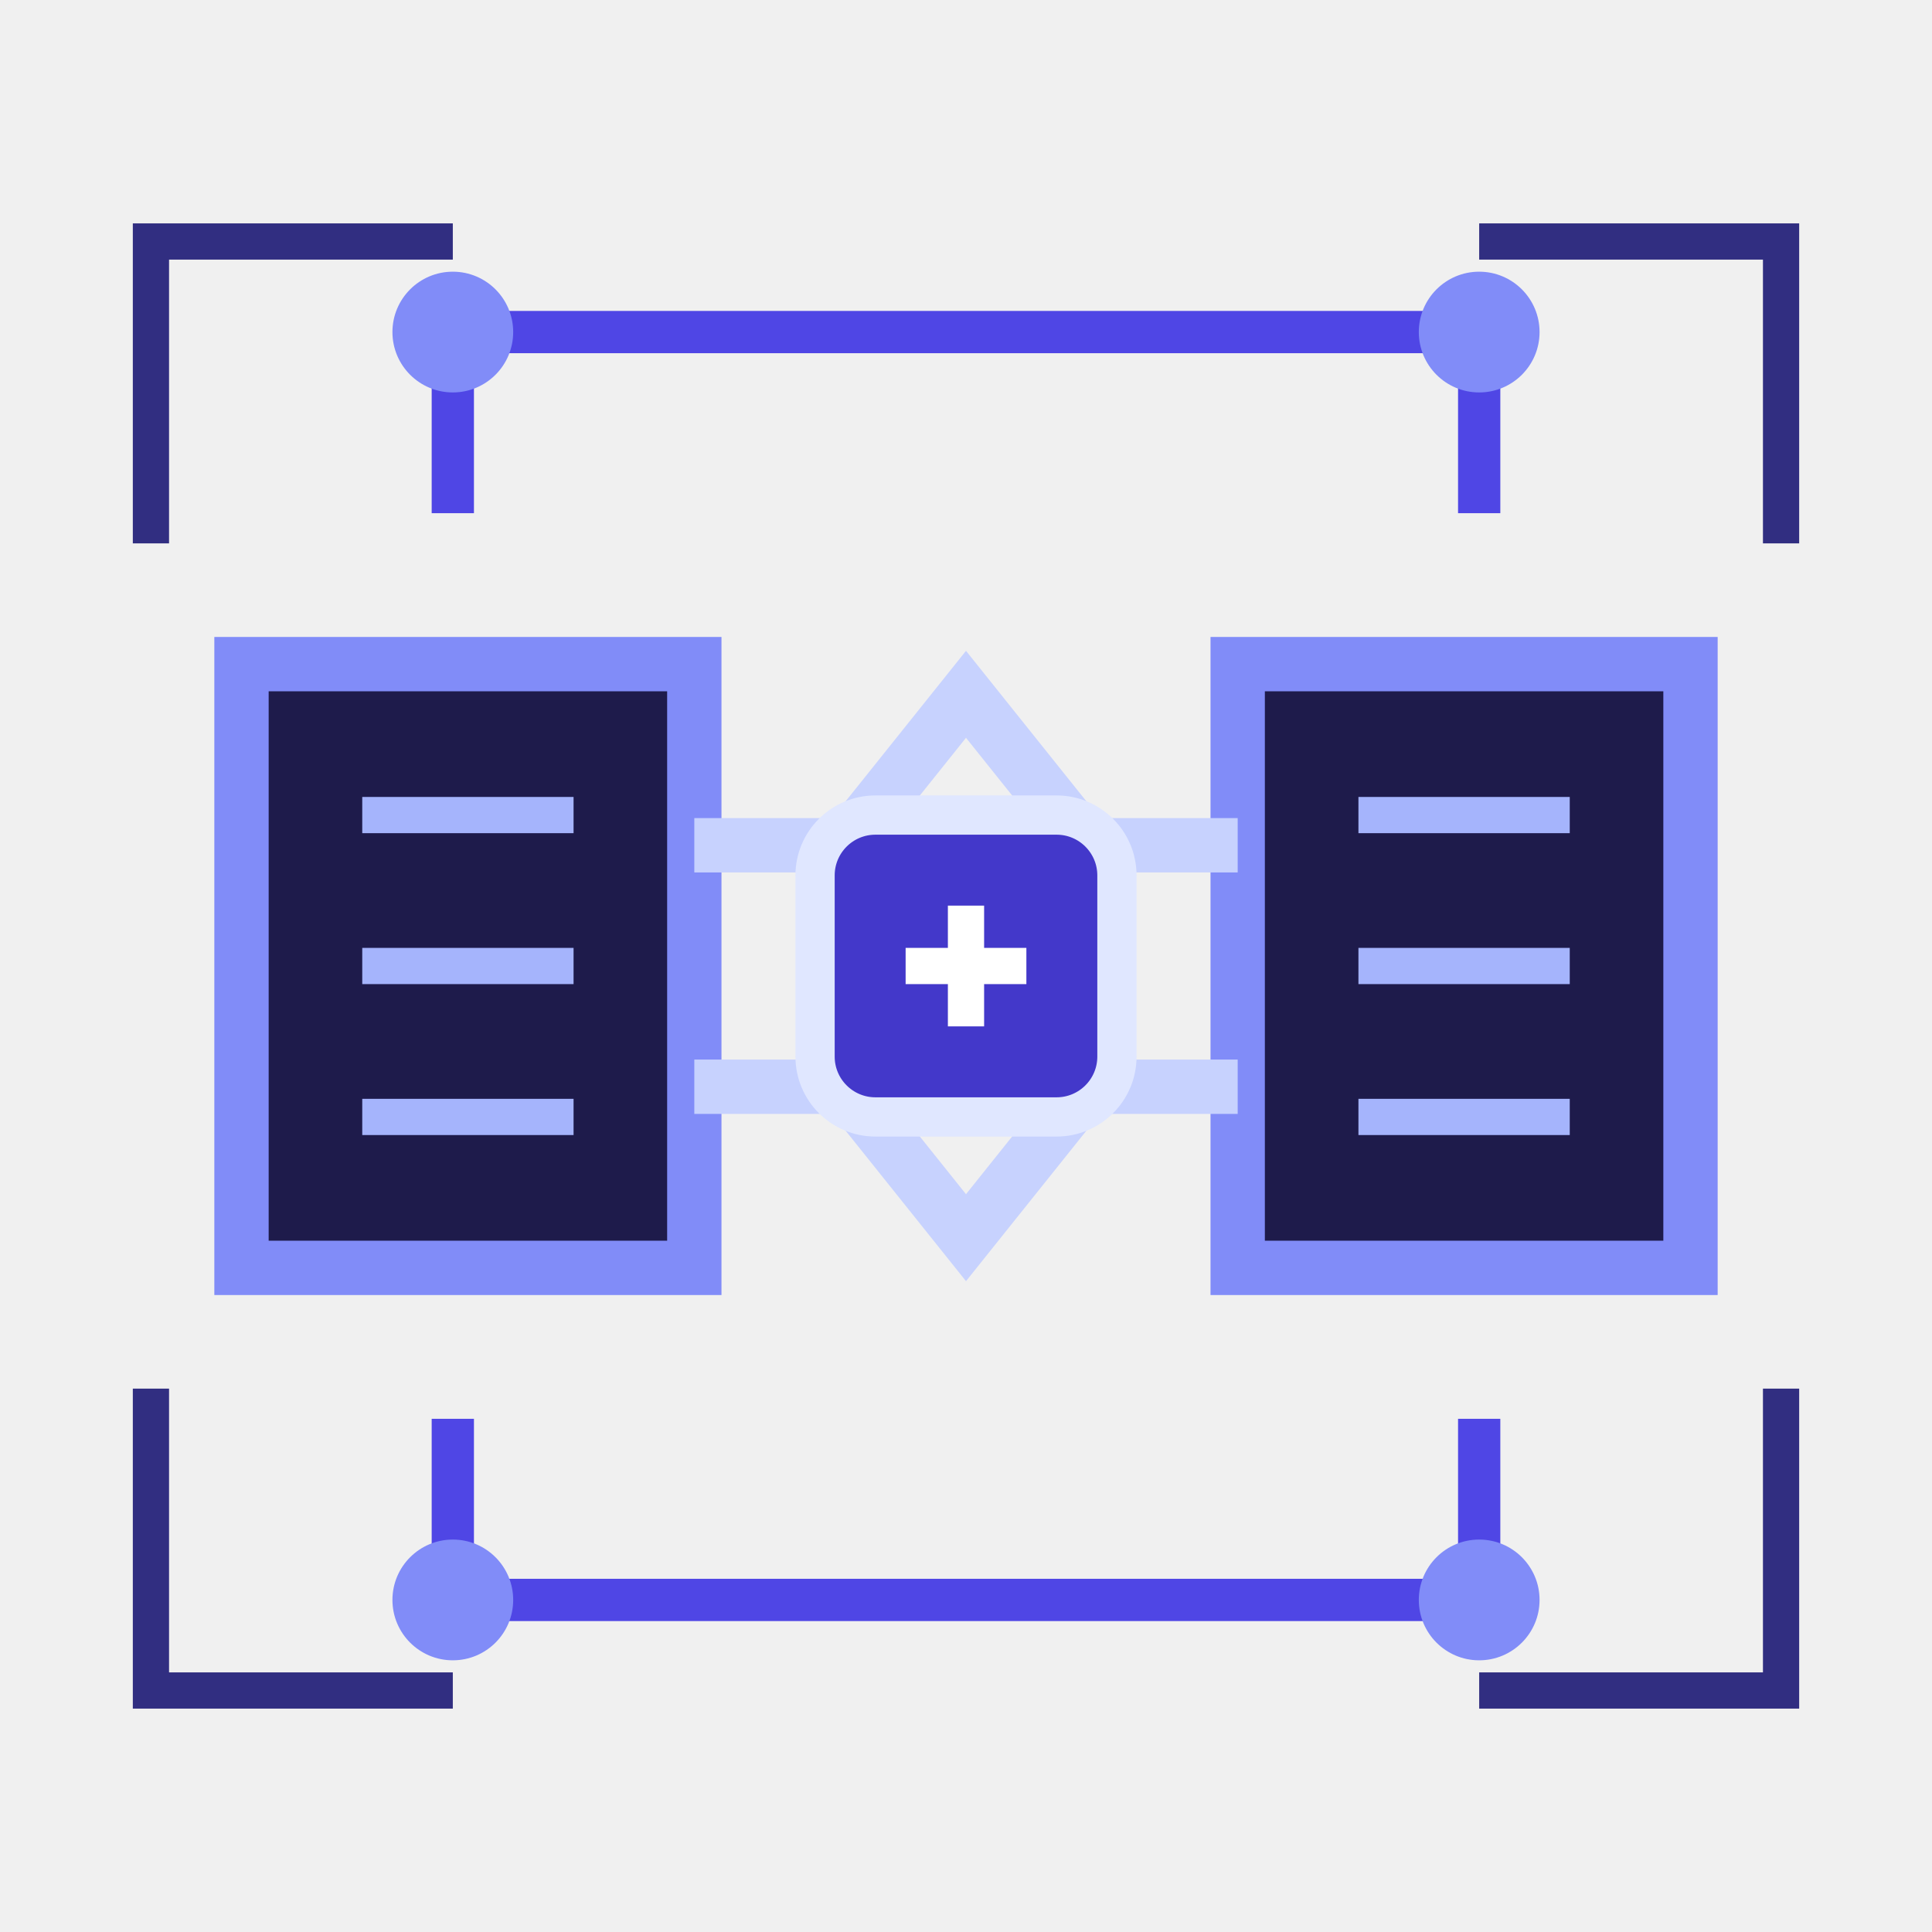
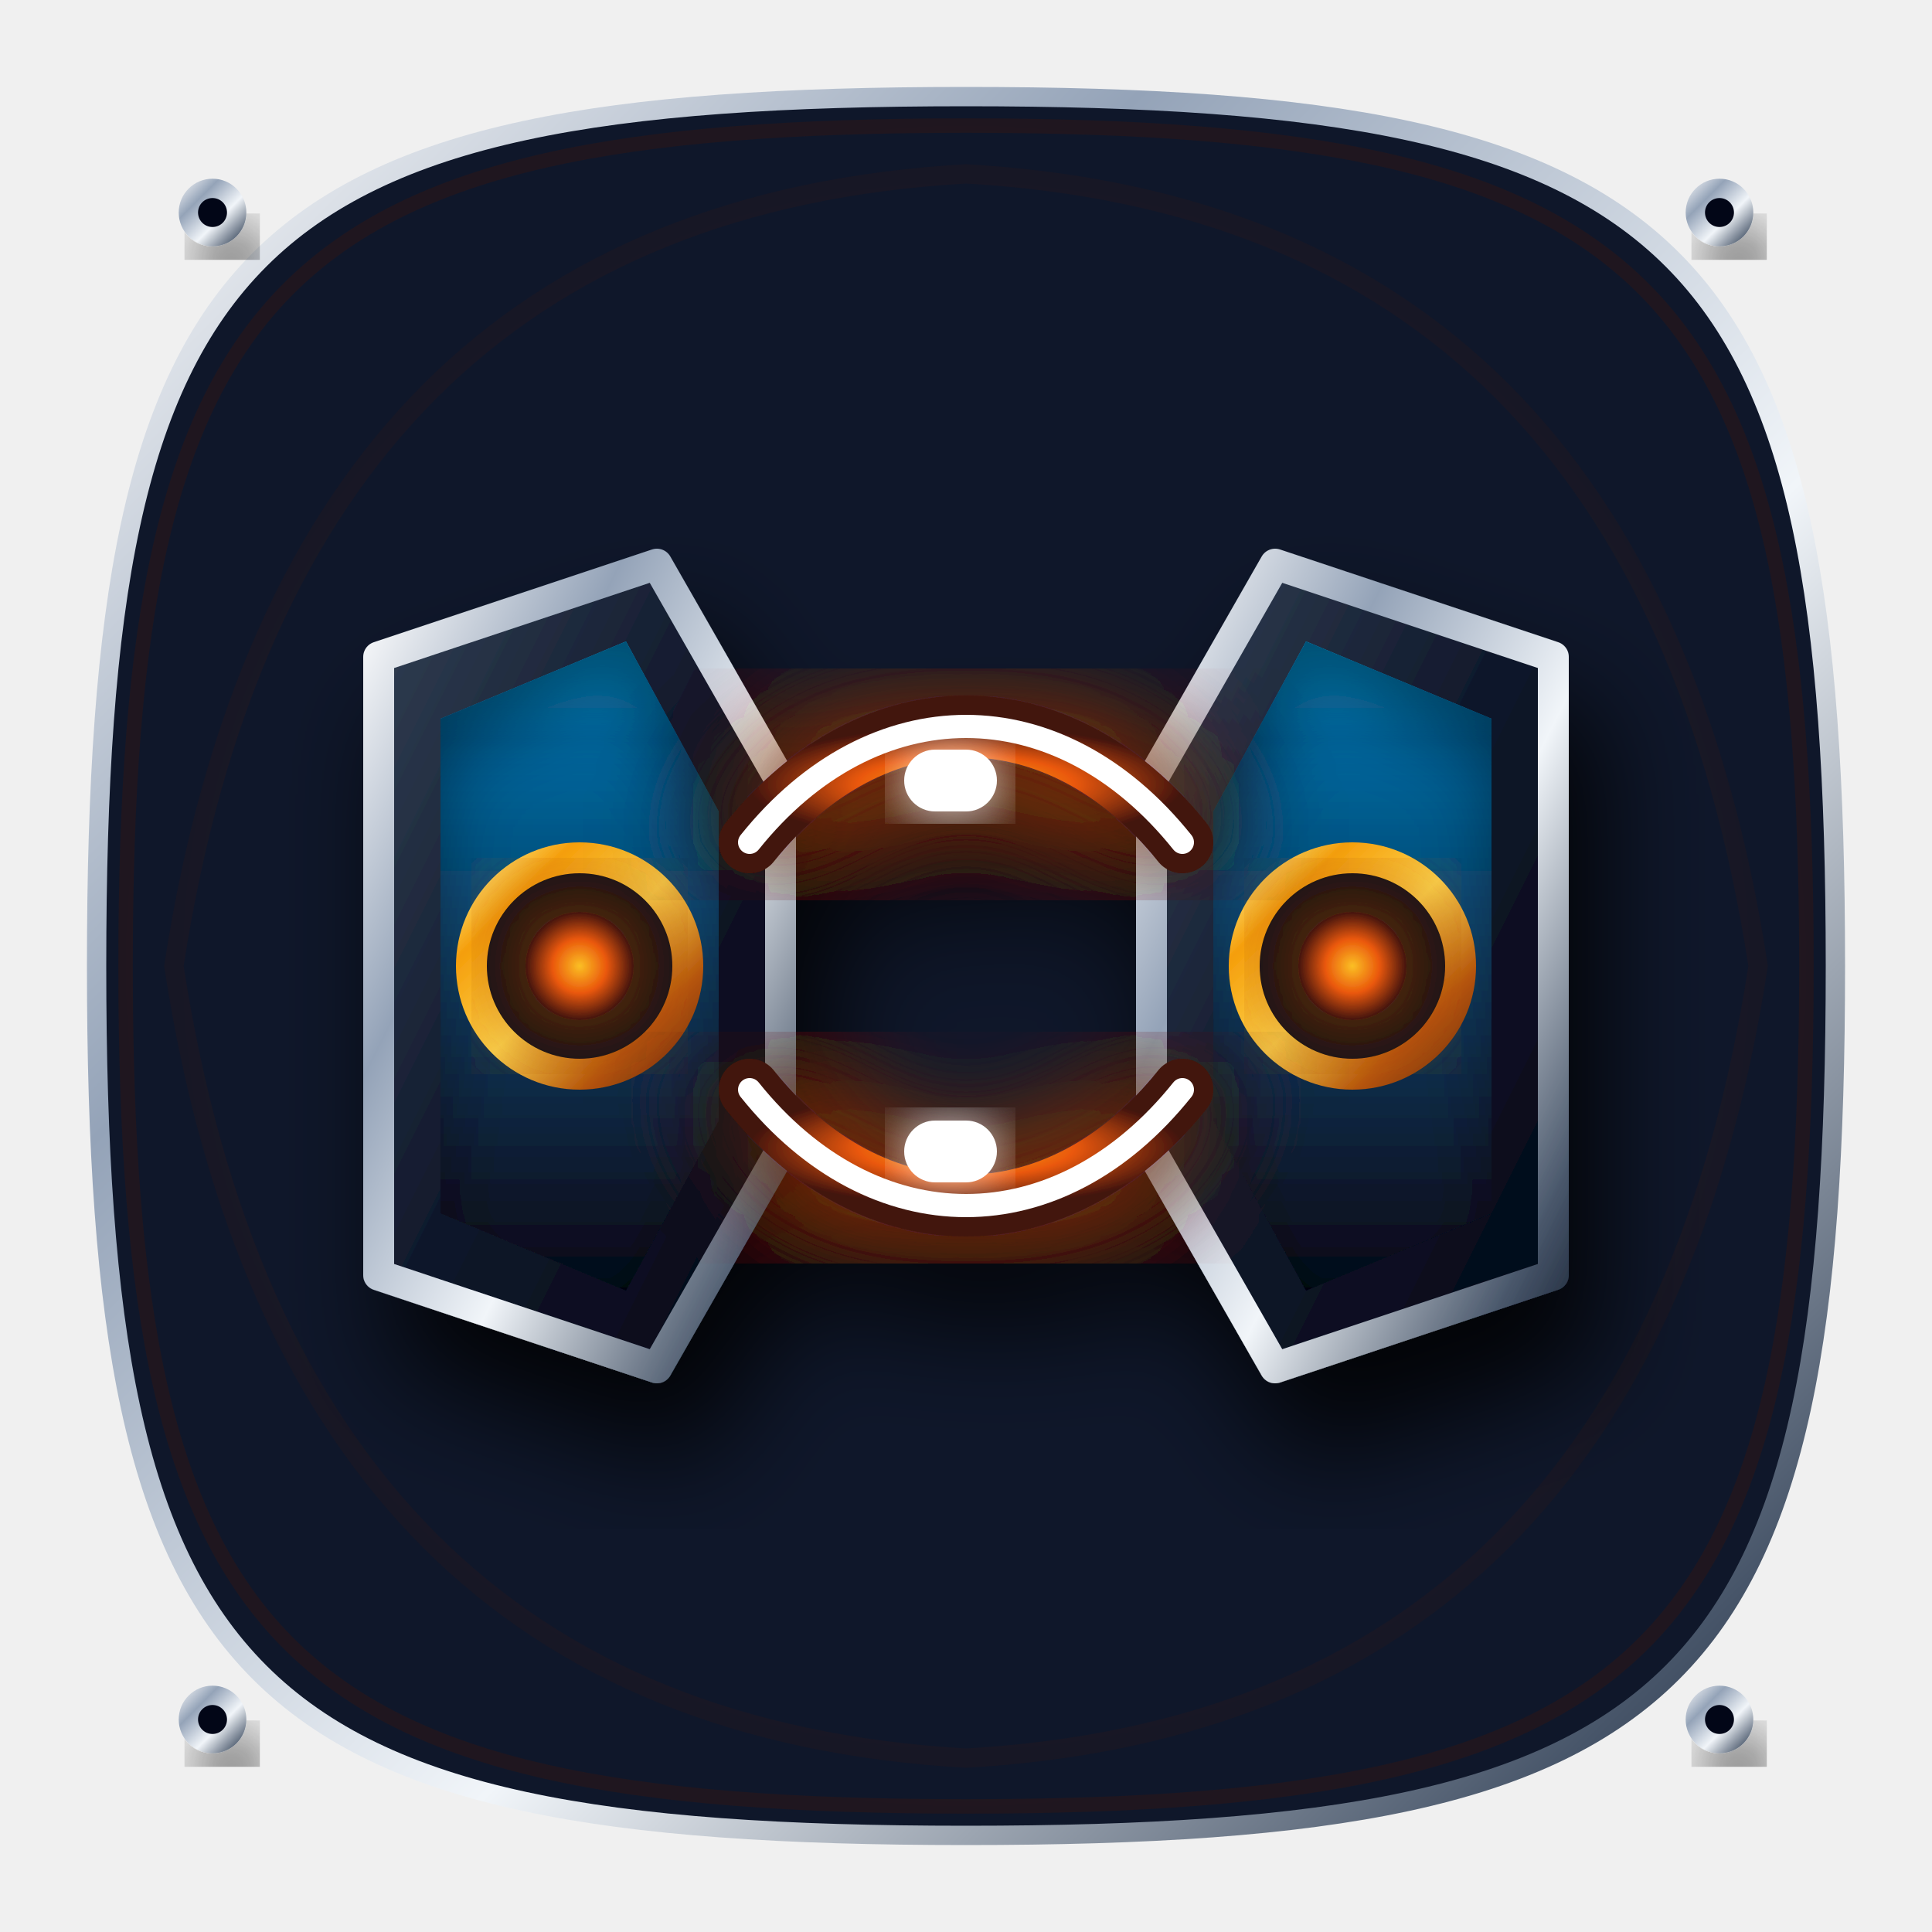
- <svg xmlns="http://www.w3.org/2000/svg" viewBox="0 0 64 64" fill="none" role="img" aria-label="Capacidades y permisos">
-   <path d="M8 22h15v20H8V22Zm33 0h15v20H41V22Z" fill="#1e1b4b" stroke="#818cf8" stroke-width="1.8" />
-   <path d="M23 28h5l4-5 4 5h5M23 36h5l4 5 4-5h5" stroke="#c7d2fe" stroke-width="1.8" />
-   <rect x="27" y="27" width="10" height="10" rx="2" fill="#4338ca" stroke="#e0e7ff" stroke-width="1.3" />
-   <path d="M30 32h4M32 30v4" stroke="#fff" stroke-width="1.2" />
-   <path d="M12 27h7M12 32h7M12 37h7M45 27h7M45 32h7M45 37h7" stroke="#a5b4fc" stroke-width="1.2" />
-   <path d="M15 17v-6h34v6M15 47v6h34v-6" stroke="#4f46e5" stroke-width="1.4" />
-   <g fill="#818cf8">
-     <circle cx="15" cy="11" r="2" />
-     <circle cx="49" cy="11" r="2" />
-     <circle cx="15" cy="53" r="2" />
-     <circle cx="49" cy="53" r="2" />
+ <svg xmlns="http://www.w3.org/2000/svg" width="200" height="200" viewBox="0 0 200 200">
+   <defs>
+     <linearGradient id="goldGrad" x1="0%" y1="0%" x2="100%" y2="100%">
+       <stop offset="0%" stop-color="#fef08a" />
+       <stop offset="20%" stop-color="#f59e0b" />
+       <stop offset="50%" stop-color="#fcd34d" />
+       <stop offset="80%" stop-color="#b45309" />
+       <stop offset="100%" stop-color="#78350f" />
+     </linearGradient>
+     <linearGradient id="goldLight" x1="0%" y1="100%" x2="100%" y2="0%">
+       <stop offset="0%" stop-color="#fcd34d" />
+       <stop offset="100%" stop-color="#fffbeb" />
+     </linearGradient>
+     <linearGradient id="silverGrad" x1="0%" y1="0%" x2="100%" y2="100%">
+       <stop offset="0%" stop-color="#ffffff" />
+       <stop offset="30%" stop-color="#94a3b8" />
+       <stop offset="60%" stop-color="#f1f5f9" />
+       <stop offset="90%" stop-color="#475569" />
+       <stop offset="100%" stop-color="#1e293b" />
+     </linearGradient>
+     <linearGradient id="silverDark" x1="0%" y1="0%" x2="100%" y2="100%">
+       <stop offset="0%" stop-color="#94a3b8" />
+       <stop offset="100%" stop-color="#0f172a" />
+     </linearGradient>
+     <linearGradient id="darkMetal" x1="0%" y1="0%" x2="100%" y2="100%">
+       <stop offset="0%" stop-color="#334155" />
+       <stop offset="50%" stop-color="#0f172a" />
+       <stop offset="100%" stop-color="#020617" />
+     </linearGradient>
+     <linearGradient id="solarCellGrad" x1="0%" y1="0%" x2="0%" y2="100%">
+       <stop offset="0%" stop-color="#0ea5e9" />
+       <stop offset="15%" stop-color="#0369a1" />
+       <stop offset="85%" stop-color="#0f172a" />
+       <stop offset="100%" stop-color="#020617" />
+     </linearGradient>
+     <linearGradient id="glassGrad" x1="0%" y1="0%" x2="100%" y2="100%">
+       <stop offset="0%" stop-color="#ffffff" stop-opacity="0.6" />
+       <stop offset="40%" stop-color="#ffffff" stop-opacity="0.1" />
+       <stop offset="60%" stop-color="#000000" stop-opacity="0.4" />
+       <stop offset="100%" stop-color="#ffffff" stop-opacity="0.3" />
+     </linearGradient>
+     <radialGradient id="accentGrad" cx="50%" cy="50%" r="50%">
+       <stop offset="0%" stop-color="#fbbf24" />
+       <stop offset="50%" stop-color="#ea580c" />
+       <stop offset="100%" stop-color="#431407" />
+     </radialGradient>
+     <filter id="neonGlow" x="-20%" y="-20%" width="140%" height="140%">
+       <feGaussianBlur stdDeviation="2" result="blur" />
+       <feMerge>
+         <feMergeNode in="blur" />
+         <feMergeNode in="SourceGraphic" />
+       </feMerge>
+     </filter>
+     <filter id="strongGlow" x="-50%" y="-50%" width="200%" height="200%">
+       <feGaussianBlur stdDeviation="4" result="blur" />
+       <feComponentTransfer>
+         <feFuncA type="linear" slope="1.5" />
+       </feComponentTransfer>
+       <feMerge>
+         <feMergeNode />
+         <feMergeNode in="SourceGraphic" />
+       </feMerge>
+     </filter>
+     <filter id="dropShadow" x="-20%" y="-20%" width="140%" height="140%">
+       <feDropShadow dx="2" dy="5" stdDeviation="3.5" flood-color="#000" flood-opacity="0.85" />
+     </filter>
+     <filter id="innerShadow" x="-20%" y="-20%" width="140%" height="140%">
+       <feOffset dx="0" dy="3" />
+       <feGaussianBlur stdDeviation="2.5" result="offset-blur" />
+       <feComposite operator="out" in="SourceGraphic" in2="offset-blur" result="inverse" />
+       <feFlood flood-color="black" flood-opacity="0.8" result="color" />
+       <feComposite operator="in" in="color" in2="inverse" result="shadow" />
+       <feComposite operator="over" in="shadow" in2="SourceGraphic" />
+     </filter>
+   </defs>
+   <g>
+     <path d="M100 10 C 175 10 190 25 190 100 C 190 175 175 190 100 190 C 25 190 10 175 10 100 C 10 25 25 10 100 10 Z" fill="#0f172a" stroke="url(#silverGrad)" stroke-width="2" />
+     <path d="M100 13 C 171 13 187 29 187 100 C 187 171 171 187 100 187 C 29 187 13 171 13 100 C 13 29 29 13 100 13 Z" fill="none" stroke="url(#accentGrad)" stroke-width="1.5" opacity="0.3">
+       <animate attributeName="opacity" values="0.1;0.4;0.1" dur="4s" repeatCount="indefinite" />
+     </path>
+     <path d="M 100 18 Q 170 22 182 100 Q 170 178 100 182 Q 30 178 18 100 Q 30 22 100 18 Z" fill="none" stroke="url(#accentGrad)" stroke-width="2" opacity="0.15" />
+     <circle cx="22" cy="22" r="3.5" fill="url(#silverGrad)" filter="url(#dropShadow)" />
+     <circle cx="22" cy="22" r="1.5" fill="#020617" />
+     <circle cx="178" cy="22" r="3.5" fill="url(#silverGrad)" filter="url(#dropShadow)" />
+     <circle cx="178" cy="22" r="1.5" fill="#020617" />
+     <circle cx="22" cy="178" r="3.5" fill="url(#silverGrad)" filter="url(#dropShadow)" />
+     <circle cx="22" cy="178" r="1.5" fill="#020617" />
+     <circle cx="178" cy="178" r="3.5" fill="url(#silverGrad)" filter="url(#dropShadow)" />
+     <circle cx="178" cy="178" r="1.5" fill="#020617" />
  </g>
-   <path d="M5 18V8h10M49 8h10v10M5 46v10h10M49 56h10V46" stroke="#312e81" stroke-width="1.2" />
+   <g transform="translate(100, 100) scale(1.6)" filter="url(#dropShadow)">
+     <path d="M -38 -20 L -20 -26 L -12 -12 L -12 12 L -20 26 L -38 20 Z" fill="url(#darkMetal)" stroke="url(#silverGrad)" stroke-width="2" stroke-linejoin="round" />
+     <polygon points="-34,-16 -22,-21 -16,-10 -16,10 -22,21 -34,16" fill="url(#solarCellGrad)" filter="url(#innerShadow)" />
+     <circle cx="-25" cy="0" r="7" fill="#020617" stroke="url(#goldGrad)" stroke-width="2" />
+     <circle cx="-25" cy="0" r="3.5" fill="url(#accentGrad)" filter="url(#strongGlow)" />
+     <path d="M 38 -20 L 20 -26 L 12 -12 L 12 12 L 20 26 L 38 20 Z" fill="url(#darkMetal)" stroke="url(#silverGrad)" stroke-width="2" stroke-linejoin="round" />
+     <polygon points="34,-16 22,-21 16,-10 16,10 22,21 34,16" fill="url(#solarCellGrad)" filter="url(#innerShadow)" />
+     <circle cx="25" cy="0" r="7" fill="#020617" stroke="url(#goldGrad)" stroke-width="2" />
+     <circle cx="25" cy="0" r="3.5" fill="url(#accentGrad)" filter="url(#strongGlow)" />
+     <g>
+       <animate attributeName="opacity" values="0.6;1;0.6" dur="0.8s" repeatCount="indefinite" />
+       <path d="M -14 -8 C -6 -18 6 -18 14 -8" fill="none" stroke="url(#accentGrad)" stroke-width="4" stroke-linecap="round" filter="url(#strongGlow)" />
+       <path d="M -14 -8 C -6 -18 6 -18 14 -8" fill="none" stroke="#fff" stroke-width="1.5" stroke-linecap="round" />
+       <path d="M -14 8 C -6 18 6 18 14 8" fill="none" stroke="url(#accentGrad)" stroke-width="4" stroke-linecap="round" filter="url(#strongGlow)" />
+       <path d="M -14 8 C -6 18 6 18 14 8" fill="none" stroke="#fff" stroke-width="1.5" stroke-linecap="round" />
+     </g>
+     <g>
+       <animateTransform attributeName="transform" type="translate" from="-5 0" to="5 0" dur="1s" repeatCount="indefinite" />
+       <rect x="-4" y="-14" width="6" height="4" rx="2" fill="#fff" filter="url(#neonGlow)" />
+       <rect x="-4" y="10" width="6" height="4" rx="2" fill="#fff" filter="url(#neonGlow)" />
+     </g>
+   </g>
</svg>
